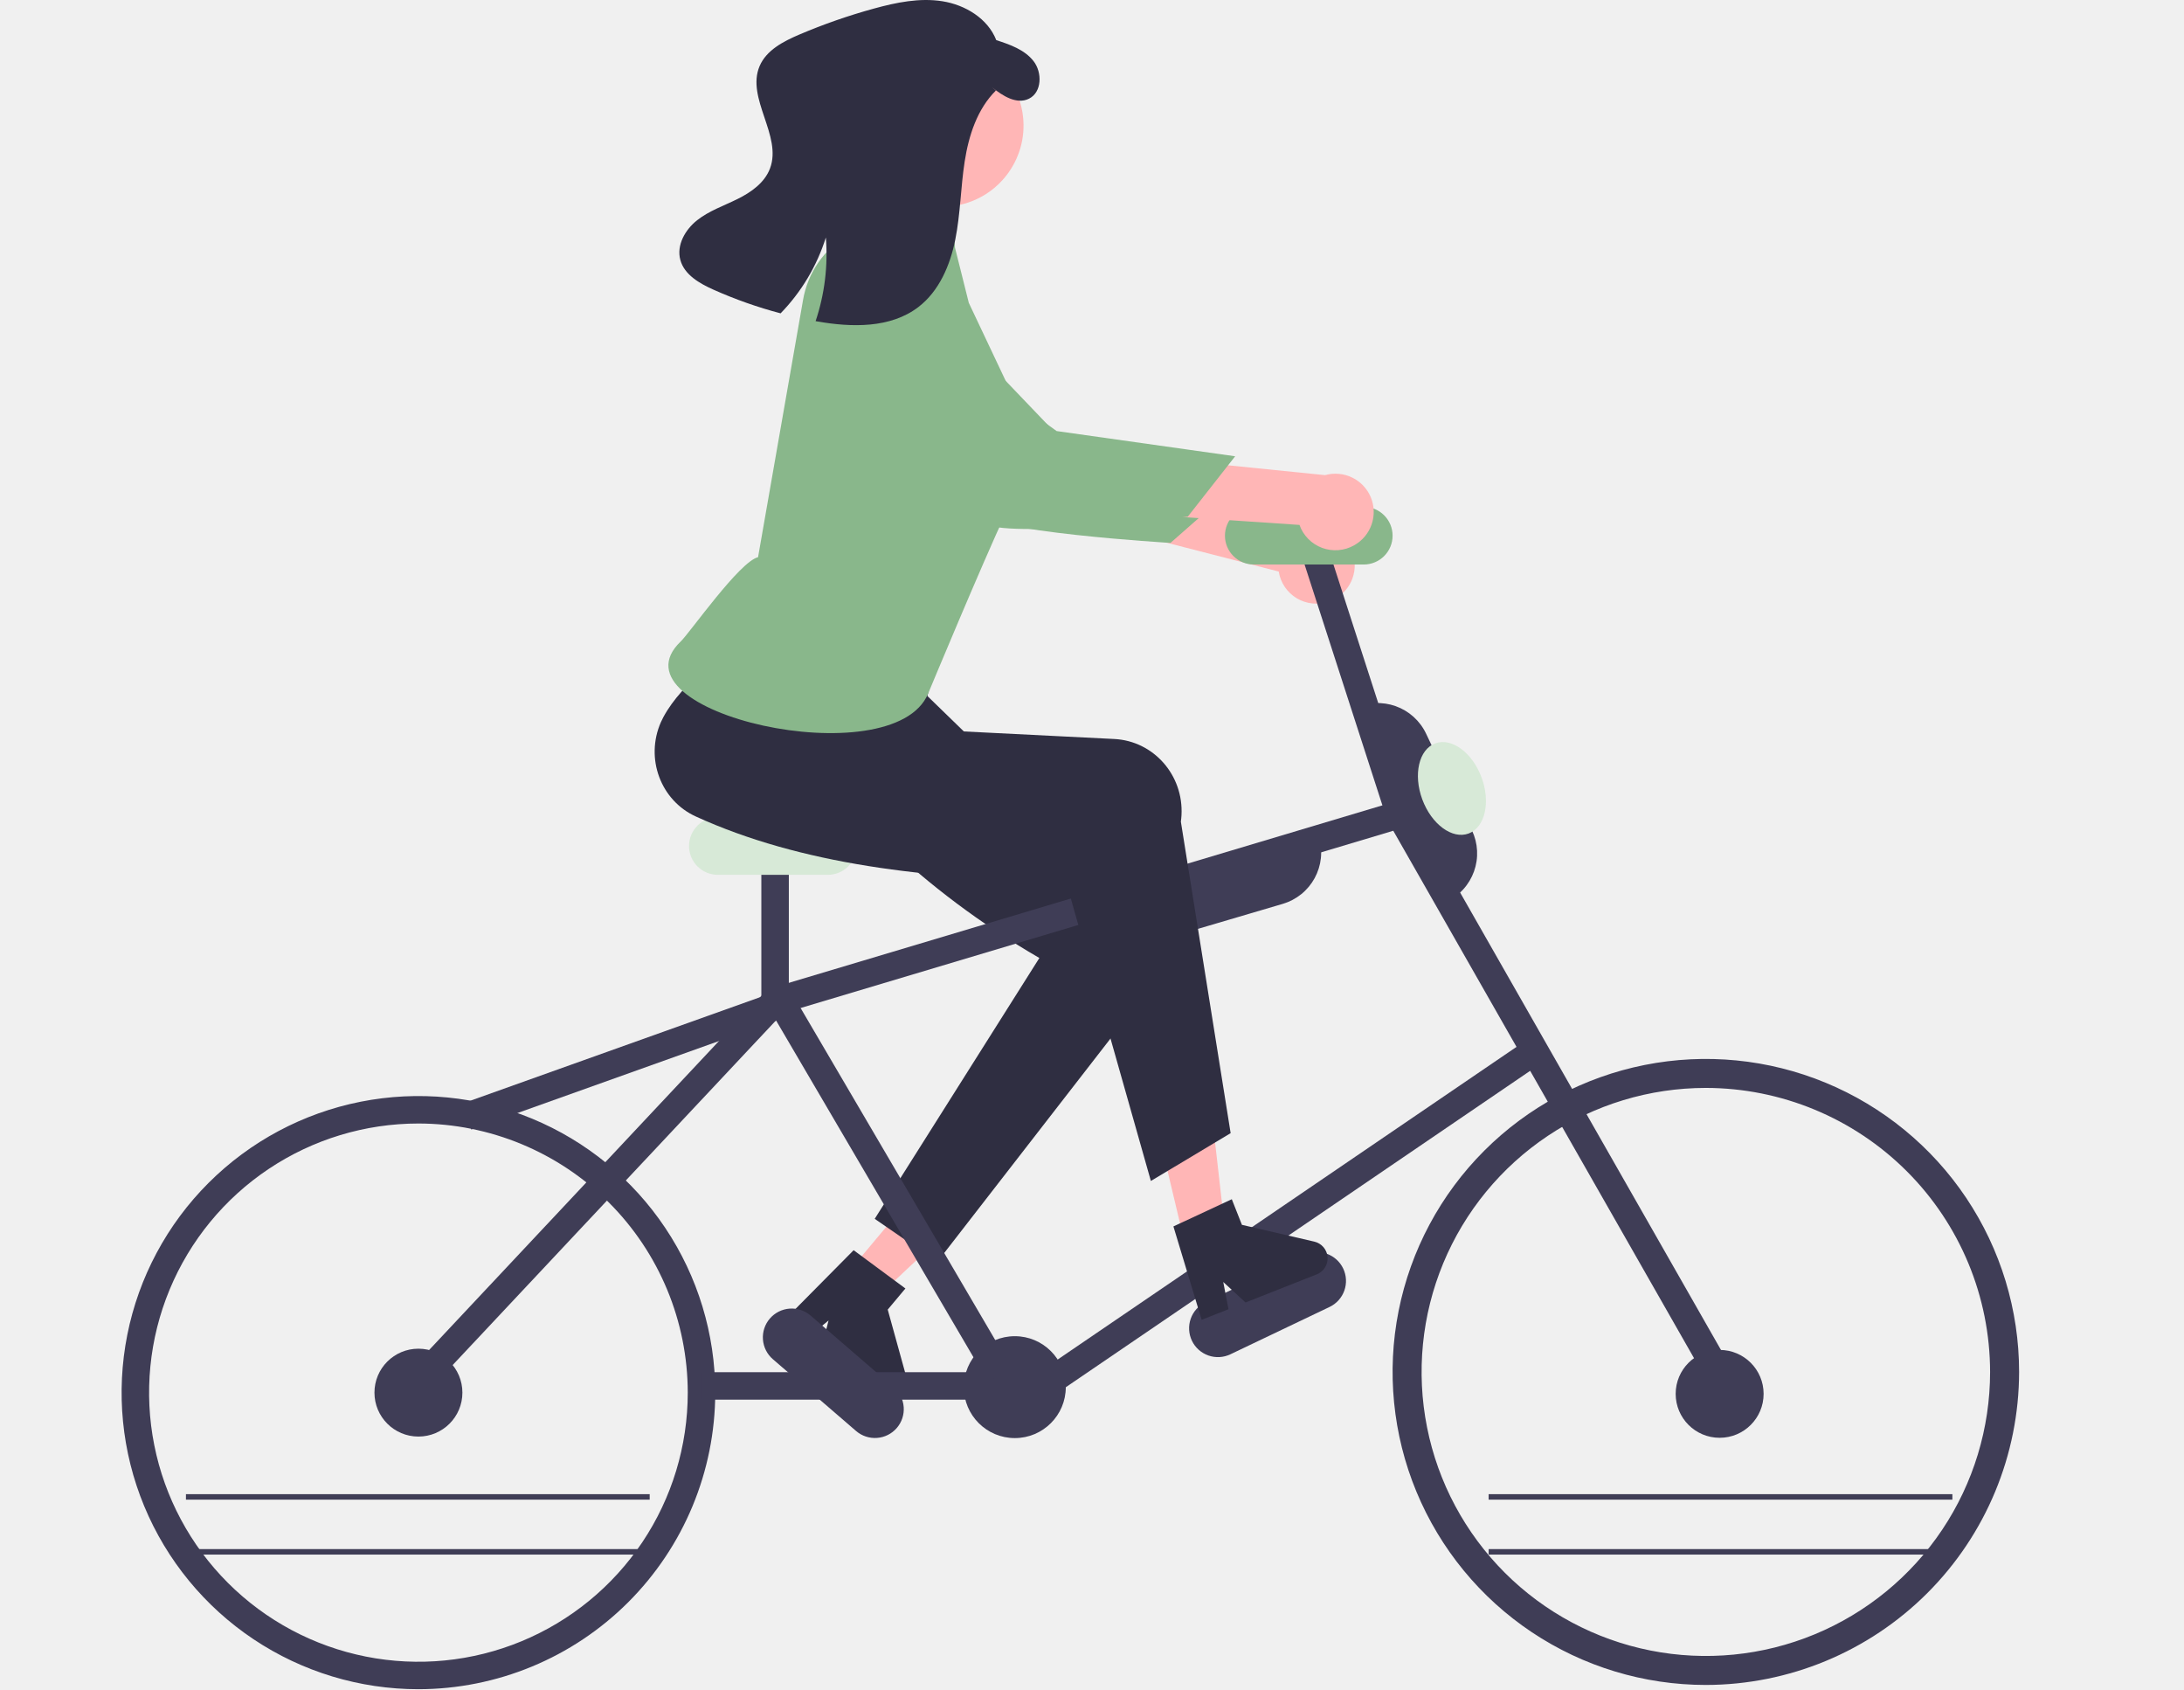
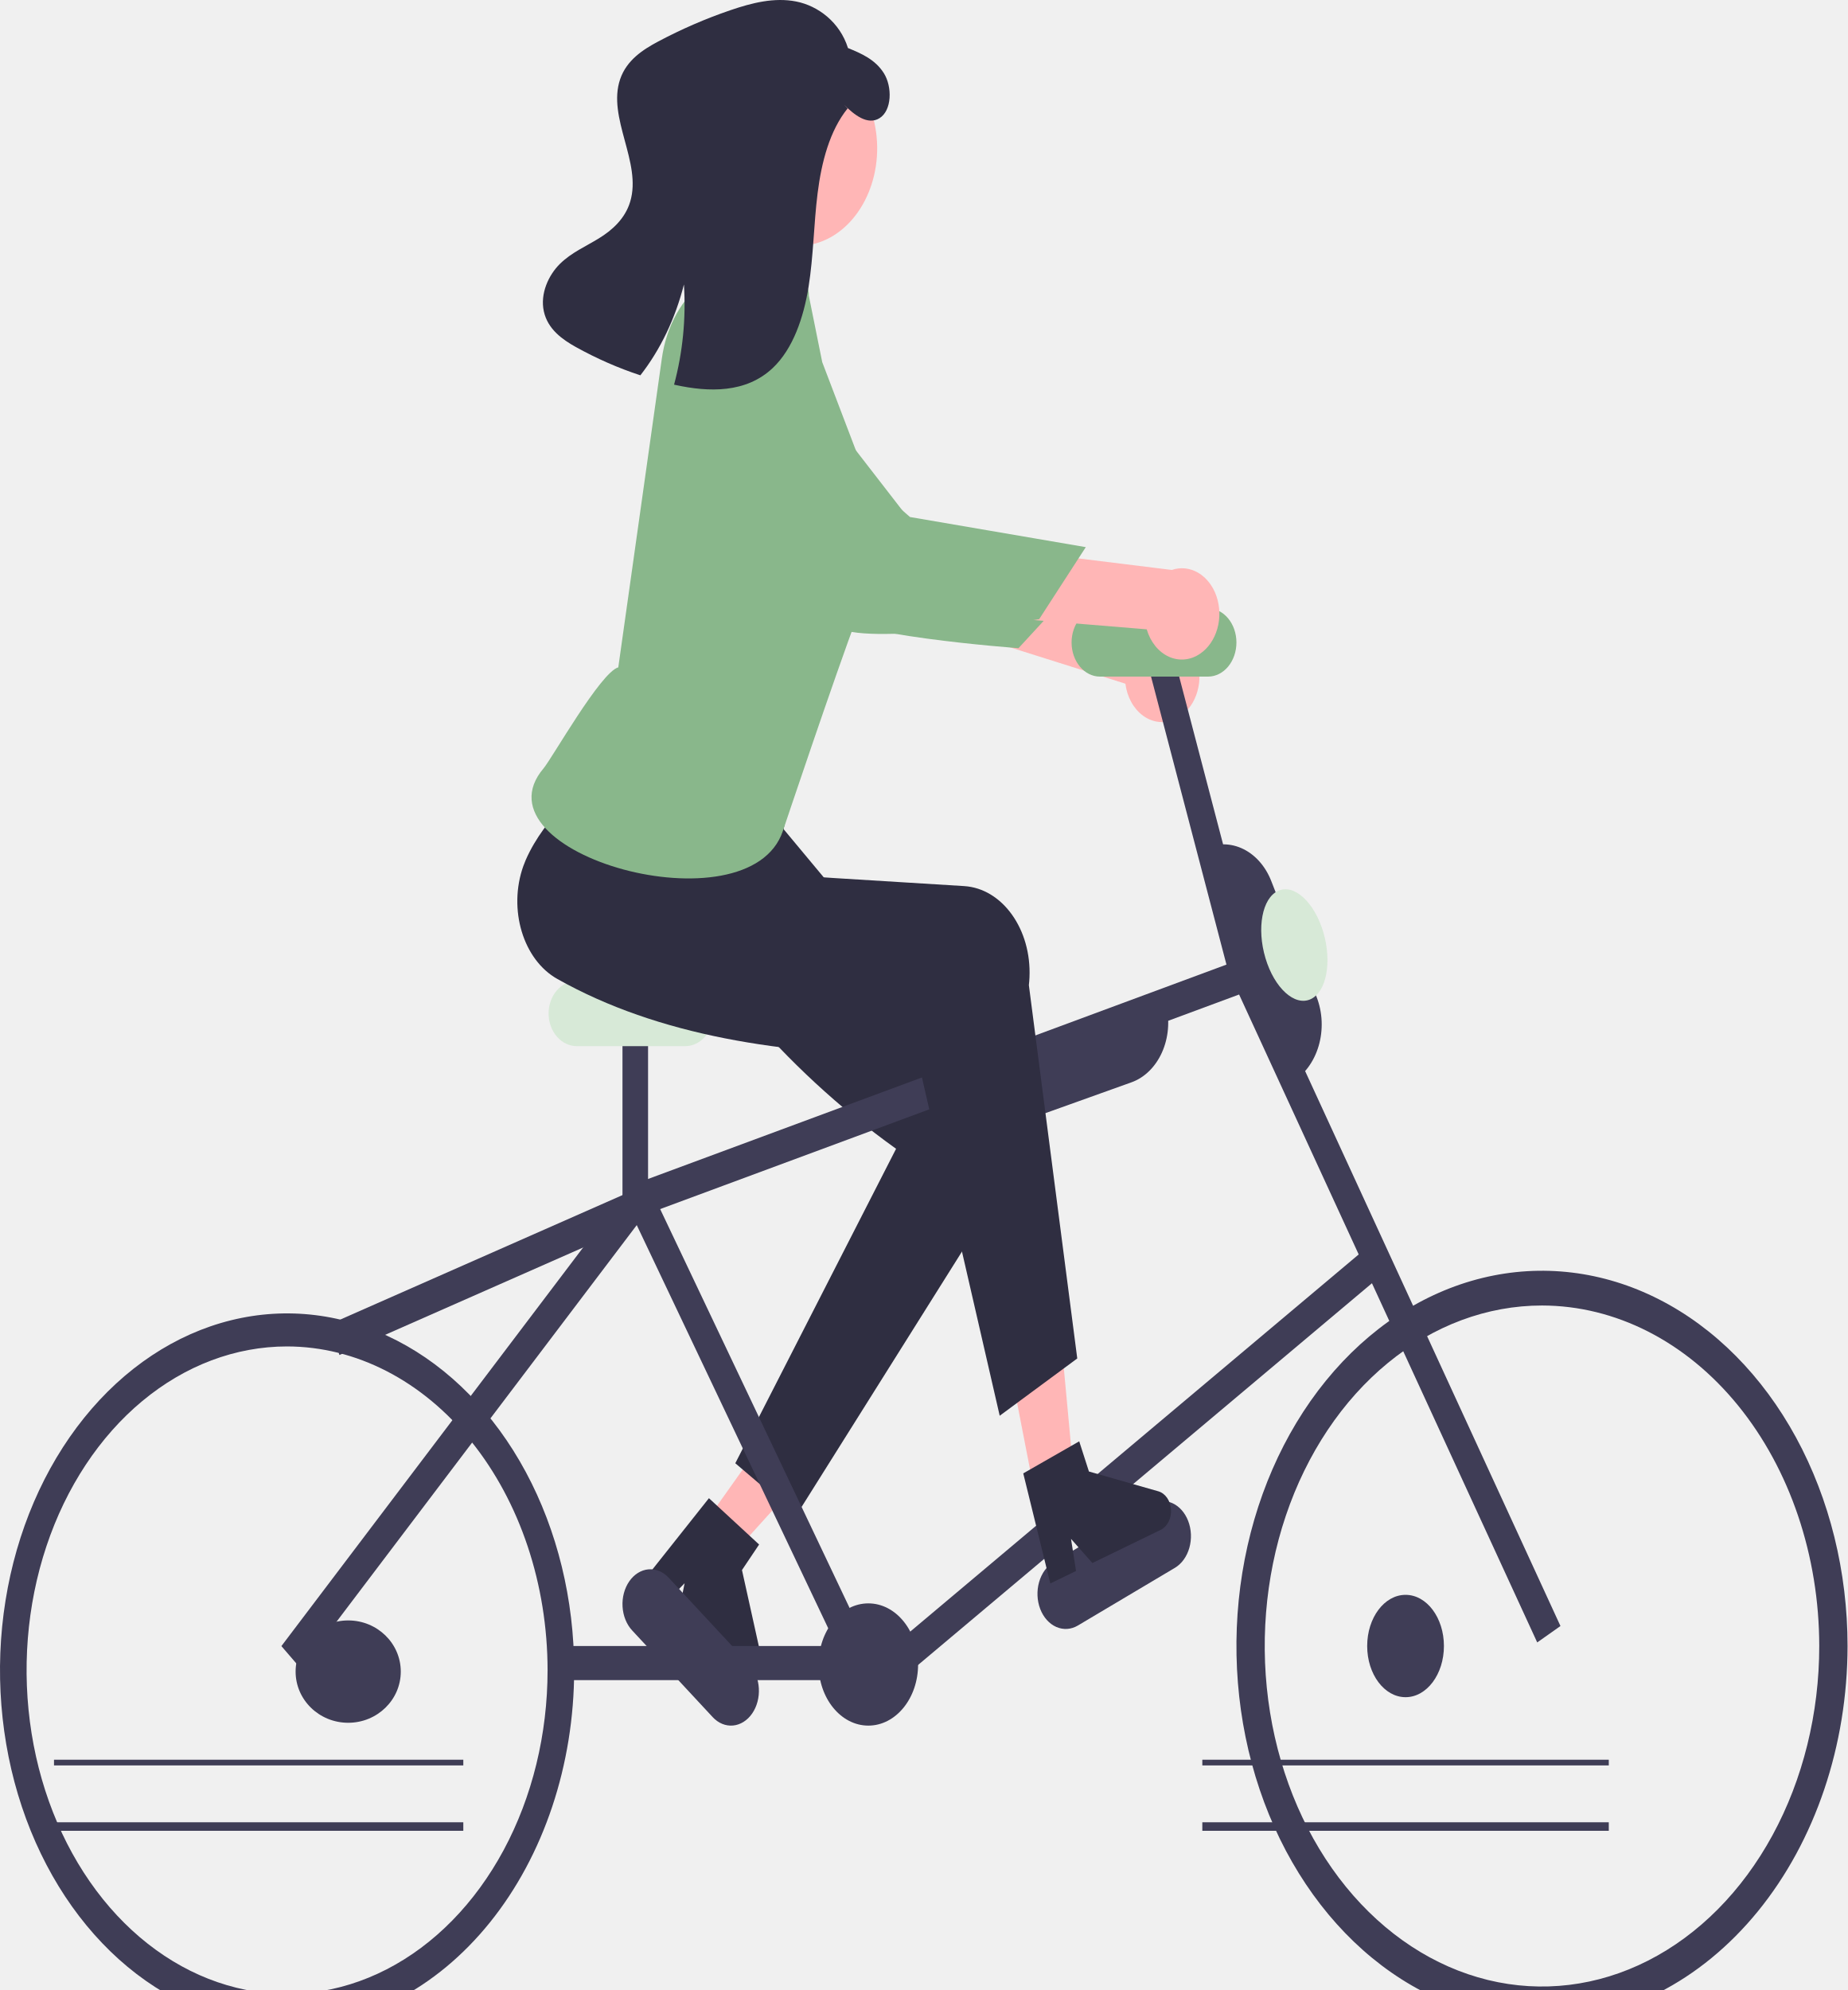
- <svg xmlns="http://www.w3.org/2000/svg" width="905" height="700" viewBox="0 0 905 700" fill="none">
-   <path d="M352.176 526.242L364.412 536.471L410.608 493.143L392.549 478.047L352.176 526.242Z" fill="#FFB6B6" />
-   <path d="M388.375 522.783L362.464 504.916L430.689 396.862C381.24 368.151 347.234 333.126 319.487 294.653C310.057 281.669 304.309 266.559 317.464 256.819C318.079 256.363 318.71 255.932 319.358 255.525C334.359 246.187 329.49 260.181 350.052 253.308L368.63 273.106L408.771 312.123L477.24 355.783C491.009 364.564 494.829 383.032 485.773 397.034C485.295 397.773 484.785 398.491 484.245 399.188L388.375 522.783Z" fill="#2F2E41" />
-   <path d="M353.726 517.911L375.18 533.775L367.854 542.52L376.052 572.162C376.457 573.626 376.383 575.181 375.841 576.6C375.298 578.019 374.316 579.228 373.038 580.05C371.759 580.872 370.251 581.264 368.733 581.169C367.216 581.074 365.768 580.497 364.602 579.522L340.276 559.186L343.33 547.03L334.446 554.312L325.274 546.644L353.726 517.911Z" fill="#2F2E41" />
-   <path d="M323.784 409.945L191.456 457.216L195.291 467.928L327.618 420.657L323.784 409.945Z" fill="#3F3D56" />
-   <path d="M354.731 592.805L320.251 563.066C317.852 560.995 316.375 558.057 316.144 554.898C315.913 551.739 316.947 548.618 319.019 546.221C321.091 543.823 324.031 542.346 327.193 542.114C330.356 541.882 333.48 542.914 335.881 544.983L370.36 574.723C371.55 575.748 372.525 576.997 373.231 578.398C373.937 579.8 374.359 581.327 374.474 582.892C374.59 584.456 374.395 586.029 373.902 587.518C373.408 589.008 372.626 590.386 371.6 591.573C370.573 592.761 369.322 593.735 367.919 594.44C366.516 595.144 364.987 595.566 363.42 595.68C361.854 595.795 360.28 595.6 358.789 595.106C357.298 594.613 355.919 593.831 354.731 592.805Z" fill="#3F3D56" />
-   <path d="M550.593 249.219C548.414 249.969 546.097 250.234 543.805 249.993C541.512 249.753 539.301 249.013 537.326 247.826C535.35 246.639 533.66 245.034 532.373 243.124C531.086 241.214 530.233 239.045 529.876 236.771L406.706 205.088L426.793 184.034L544.106 218.444C547.971 218.098 551.829 219.18 554.949 221.485C558.069 223.791 560.233 227.159 561.033 230.953C561.833 234.746 561.212 238.701 559.288 242.067C557.363 245.434 554.27 247.978 550.593 249.219Z" fill="#FFB6B6" />
-   <path d="M363.48 102.113C363.48 102.113 343.452 104.431 343.812 127.486C344.172 150.541 393.266 203.059 400.925 211.761C408.585 220.462 485.022 224.908 485.022 224.908L508.899 203.935L438.1 180.106L363.48 102.113Z" fill="#89B78B" />
-   <path d="M322.856 210.323L318.338 231.492C318.338 231.492 310.115 249.111 311.711 253.818C313.292 258.5 384.463 283.948 384.463 283.948C384.463 283.948 390.561 252.205 400.736 230.792L322.856 210.323Z" fill="#FFB6B6" />
-   <path d="M550.948 541.423L509.845 561.04C506.983 562.405 503.696 562.58 500.706 561.524C497.716 560.468 495.268 558.27 493.901 555.411C492.533 552.552 492.359 549.268 493.416 546.281C494.472 543.294 496.674 540.849 499.535 539.483L540.639 519.866C543.5 518.501 546.788 518.326 549.778 519.382C552.768 520.438 555.216 522.637 556.583 525.495C557.95 528.354 558.125 531.638 557.068 534.625C556.011 537.612 553.81 540.057 550.948 541.423Z" fill="#3F3D56" />
-   <path d="M706.863 698.016C681.191 698.016 656.094 690.411 634.748 676.163C613.402 661.915 596.765 641.664 586.94 617.97C577.115 594.276 574.545 568.205 579.553 543.052C584.562 517.899 596.924 494.794 615.078 476.66C633.231 458.525 656.36 446.176 681.54 441.172C706.719 436.169 732.819 438.737 756.537 448.551C780.256 458.365 800.529 474.985 814.792 496.309C829.055 517.633 836.668 542.703 836.668 568.348C836.629 602.726 822.941 635.685 798.606 659.994C774.271 684.303 741.278 697.977 706.863 698.016ZM706.863 450.687C683.568 450.687 660.795 457.588 641.425 470.517C622.056 483.445 606.959 501.822 598.044 523.321C589.129 544.821 586.796 568.479 591.341 591.303C595.886 614.127 607.104 635.092 623.577 651.547C640.049 668.003 661.037 679.209 683.885 683.749C706.733 688.289 730.416 685.959 751.938 677.053C773.46 668.148 791.856 653.067 804.798 633.717C817.741 614.368 824.649 591.62 824.649 568.348C824.614 537.154 812.193 507.246 790.111 485.188C768.03 463.13 738.091 450.722 706.863 450.687Z" fill="#3F3D56" />
-   <path d="M712.581 595.628C722.644 595.628 730.802 587.479 730.802 577.426C730.802 567.374 722.644 559.224 712.581 559.224C702.517 559.224 694.359 567.374 694.359 577.426C694.359 587.479 702.517 595.628 712.581 595.628Z" fill="#3F3D56" />
-   <path d="M173.386 699.783C149.06 699.783 125.281 692.577 105.054 679.077C84.828 665.576 69.063 646.387 59.754 623.937C50.445 601.486 48.009 576.782 52.755 552.949C57.501 529.115 69.215 507.223 86.416 490.04C103.617 472.857 125.533 461.155 149.391 456.415C173.25 451.674 197.98 454.107 220.454 463.406C242.929 472.706 262.138 488.454 275.653 508.659C289.167 528.864 296.381 552.618 296.381 576.919C296.344 609.493 283.374 640.723 260.316 663.756C237.258 686.79 205.995 699.746 173.386 699.783ZM173.386 465.43C151.313 465.43 129.735 471.969 111.381 484.219C93.028 496.47 78.723 513.882 70.276 534.254C61.829 554.626 59.618 577.042 63.925 598.669C68.231 620.295 78.861 640.161 94.469 655.753C110.077 671.345 129.964 681.963 151.613 686.265C173.263 690.566 195.703 688.359 216.096 679.92C236.489 671.482 253.92 657.192 266.183 638.858C278.447 620.524 284.992 598.969 284.992 576.919C284.959 547.36 273.19 519.022 252.267 498.121C231.344 477.22 202.976 465.464 173.386 465.43Z" fill="#3F3D56" />
-   <path d="M173.386 595.12C183.45 595.12 191.608 586.971 191.608 576.918C191.608 566.865 183.45 558.716 173.386 558.716C163.323 558.716 155.165 566.865 155.165 576.918C155.165 586.971 163.323 595.12 173.386 595.12Z" fill="#3F3D56" />
-   <path d="M420.514 595.75C432.183 595.75 441.643 586.3 441.643 574.643C441.643 562.986 432.183 553.536 420.514 553.536C408.844 553.536 399.385 562.986 399.385 574.643C399.385 586.3 408.844 595.75 420.514 595.75Z" fill="#3F3D56" />
-   <path d="M178.065 575.628L169.756 567.848L318.073 409.793L582.752 330.662L714.111 560.958L704.217 566.591L577.342 344.156L324.282 419.812L178.065 575.628Z" fill="#3F3D56" />
-   <path d="M402.57 568.452H290.653V579.828H402.57V568.452Z" fill="#3F3D56" />
-   <path d="M326.871 355.323H315.483V414.802H326.871V355.323Z" fill="#3F3D56" />
-   <path d="M548.312 220.736L537.476 224.232L574.628 339.157L585.465 335.661L548.312 220.736Z" fill="#3F3D56" />
-   <path d="M325.734 407.319L315.907 413.069L409.292 572.338L419.119 566.588L325.734 407.319Z" fill="#3F3D56" />
-   <path d="M633.066 430.516L432.64 567.045L439.056 576.444L639.482 439.915L633.066 430.516Z" fill="#3F3D56" />
-   <path d="M343.028 362.413H297.475C294.303 362.413 291.262 361.155 289.019 358.914C286.777 356.674 285.517 353.636 285.517 350.468C285.517 347.3 286.777 344.261 289.019 342.021C291.262 339.781 294.303 338.523 297.475 338.523H343.028C346.2 338.523 349.241 339.781 351.484 342.021C353.726 344.261 354.986 347.3 354.986 350.468C354.986 353.636 353.726 356.674 351.484 358.914C349.241 361.155 346.2 362.413 343.028 362.413Z" fill="#D7E9D7" />
-   <path d="M565.102 233.86H519.548C516.377 233.86 513.335 232.602 511.093 230.361C508.85 228.121 507.59 225.083 507.59 221.915C507.59 218.747 508.85 215.709 511.093 213.468C513.335 211.228 516.377 209.97 519.548 209.97H565.102C568.273 209.97 571.315 211.228 573.557 213.468C575.8 215.709 577.059 218.747 577.059 221.915C577.059 225.083 575.8 228.121 573.557 230.361C571.315 232.602 568.273 233.86 565.102 233.86Z" fill="#89B78B" />
-   <path d="M396.096 85.18C414.43 82.067 426.766 64.696 423.649 46.381C420.532 28.066 403.143 15.744 384.809 18.857C366.475 21.971 354.139 39.342 357.256 57.657C360.373 75.971 377.762 88.294 396.096 85.18Z" fill="#FFB6B6" />
-   <path d="M598.879 373.819L560.849 293.627L561.364 293.384C563.999 292.136 566.855 291.42 569.768 291.275C572.68 291.13 575.593 291.56 578.339 292.54C581.086 293.519 583.612 295.03 585.774 296.985C587.936 298.94 589.692 301.301 590.94 303.934L609.955 344.031C611.203 346.663 611.921 349.516 612.066 352.426C612.211 355.335 611.781 358.245 610.8 360.988C609.819 363.732 608.307 366.256 606.35 368.415C604.393 370.575 602.029 372.328 599.393 373.576L598.879 373.819Z" fill="#3F3D56" />
-   <path d="M482.629 387.914C477.841 387.902 473.185 386.346 469.353 383.478C465.521 380.611 462.718 376.584 461.36 371.998L461.199 371.452L546.397 346.341L546.558 346.886C547.384 349.68 547.65 352.609 547.342 355.506C547.034 358.403 546.158 361.211 544.764 363.77C543.369 366.329 541.484 368.588 539.216 370.419C536.947 372.25 534.34 373.617 531.543 374.441L488.944 386.997C486.894 387.603 484.767 387.912 482.629 387.914Z" fill="#3F3D56" />
-   <path d="M493.579 526.116L509.082 522.296L501.915 459.388L479.034 465.028L493.579 526.116Z" fill="#FFB6B6" />
-   <path d="M486.237 508.064L510.431 496.803L514.627 507.408L544.616 514.36C546.097 514.703 547.43 515.51 548.419 516.663C549.409 517.817 550.003 519.256 550.116 520.77C550.229 522.285 549.854 523.796 549.046 525.083C548.238 526.37 547.04 527.365 545.626 527.923L516.125 539.571L506.89 531.088L509.055 542.362L497.932 546.754L486.237 508.064Z" fill="#2F2E41" />
-   <path d="M509.951 469.43L476.895 489.233L441.639 364.853C384.446 364.366 331.564 357.969 288.388 338.267C273.76 331.651 267.253 314.152 273.854 299.183C274.163 298.483 274.497 297.796 274.858 297.122C283.263 281.59 299.557 272.469 314.015 256.327L385.734 282.778L380.595 302.071L461.722 306.139C478.037 306.957 490.51 321.113 489.582 337.758C489.533 338.637 489.447 339.512 489.323 340.385L509.951 469.43Z" fill="#2F2E41" />
-   <path d="M369.713 84.856L391.753 96.368C392.97 96.853 394.006 97.706 394.715 98.807C395.425 99.909 395.773 101.203 395.71 102.512L401.451 125.46L421.651 168.171C421.651 168.171 426.914 190.902 416.87 212.364C406.826 233.827 384.596 287.329 384.596 287.329C370.097 322.02 251.087 295.23 282.1 265.714C285.791 262.202 306.531 232.536 314.12 230.831L332.741 124.388C333.68 118.768 335.852 113.425 339.101 108.743C342.35 104.06 346.597 100.154 351.535 97.304C354.519 95.619 357.284 94.622 359.18 95.131C363.5 96.137 365.541 86.363 369.713 84.856Z" fill="#89B78B" />
-   <path d="M561.128 225.896C559.124 227.033 556.895 227.718 554.597 227.901C552.3 228.085 549.99 227.763 547.83 226.958C545.67 226.154 543.714 224.886 542.098 223.244C540.482 221.602 539.246 219.626 538.477 217.456L411.579 208.883L427.458 184.505L549.099 196.832C552.835 195.783 556.826 196.14 560.317 197.835C563.807 199.529 566.554 202.444 568.037 206.027C569.519 209.609 569.635 213.61 568.362 217.272C567.089 220.934 564.515 224.003 561.128 225.896Z" fill="#FFB6B6" />
-   <path d="M350.175 115.578C350.175 115.578 330.913 121.527 335.501 144.124C340.088 166.721 397.994 209.352 407.121 216.502C416.249 223.652 492.205 214.015 492.205 214.015L511.826 189.021L437.852 178.572L350.175 115.578Z" fill="#89B78B" />
-   <path d="M426.37 40.891C421.286 43.393 415.528 39.767 411.079 36.16L412.671 37.505C404.952 45.163 401.42 56.102 399.749 66.853C398.077 77.591 397.991 88.557 395.855 99.225C393.718 109.881 389.168 120.612 380.53 127.215C368.959 136.057 352.869 135.663 338.531 133.136C338.34 133.099 338.162 133.072 337.971 133.035C341.707 121.889 343.151 110.104 342.217 98.387C338.501 110.177 332.081 120.936 323.467 129.809C313.952 127.298 304.656 124.022 295.67 120.013C289.856 117.412 283.587 113.837 281.917 107.693C280.244 101.596 283.917 95.145 288.877 91.233C293.837 87.321 299.953 85.244 305.62 82.435C311.278 79.639 316.865 75.679 319.082 69.763C324.193 56.155 309.073 40.756 314.766 27.373C317.574 20.791 324.579 17.155 331.17 14.34C341.231 10.053 351.571 6.45 362.118 3.556C371.378 1.014 381.053 -0.987 390.527 0.52C400.002 2.026 409.328 7.678 412.824 16.616C418.524 18.475 424.576 20.574 428.27 25.313C431.963 30.04 431.754 38.246 426.37 40.891Z" fill="#2F2E41" />
-   <path d="M269.215 618.981H77.051V621.256H269.215V618.981Z" fill="#3F3D56" />
-   <path d="M269.215 641.734H77.051V644.009H269.215V641.734Z" fill="#3F3D56" />
-   <path d="M809.024 618.981H616.86V621.256H809.024V618.981Z" fill="#3F3D56" />
-   <path d="M809.024 641.734H616.86V644.009H809.024V641.734Z" fill="#3F3D56" />
-   <path d="M608.557 345.297C615.341 342.792 617.747 332.401 613.931 322.088C610.114 311.774 601.521 305.445 594.736 307.95C587.952 310.456 585.546 320.847 589.362 331.16C593.179 341.473 601.773 347.803 608.557 345.297Z" fill="#D7E9D7" />
+ <svg xmlns="http://www.w3.org/2000/svg" width="650" height="700" viewBox="0 0 650 700" fill="none">
+   <g clip-path="url(#clip0_158_199)">
+     <path d="M248 535.671L258.47 546L298 502.244L282.547 487L248 535.671Z" fill="#FFB6B6" />
+     <path d="M280.175 533L258.692 514.71L315.257 404.096C274.26 374.704 246.066 338.849 223.061 299.465C215.243 286.174 210.477 270.705 221.384 260.734C221.894 260.268 222.417 259.827 222.954 259.41C235.391 249.851 231.354 264.177 248.402 257.141L263.805 277.408L297.086 317.349L353.852 362.044C365.268 371.032 368.435 389.938 360.927 404.272C360.531 405.029 360.108 405.764 359.66 406.477L280.175 533Z" fill="#2F2E41" />
+     <path d="M249.415 527L267.07 543.297L261.041 552.281L267.788 582.733C268.121 584.237 268.06 585.834 267.614 587.292C267.168 588.75 266.36 589.992 265.307 590.836C264.255 591.68 263.014 592.083 261.765 591.986C260.516 591.888 259.325 591.295 258.365 590.294L238.346 569.402L240.859 556.914L233.548 564.395L226 556.518L249.415 527Z" fill="#2F2E41" />
+     <path d="M225.643 417.458L116.237 465.702L119.408 476.634L228.813 428.391L225.643 417.458Z" fill="#3F3D56" />
+     <path d="M250.744 604.019L222.403 573.52C220.431 571.396 219.216 568.383 219.026 565.143C218.836 561.904 219.686 558.703 221.39 556.244C223.093 553.786 225.51 552.271 228.109 552.033C230.708 551.795 233.277 552.853 235.25 554.975L263.592 585.474C264.569 586.526 265.371 587.806 265.951 589.244C266.532 590.681 266.879 592.247 266.974 593.852C267.068 595.457 266.908 597.069 266.503 598.597C266.097 600.125 265.454 601.538 264.61 602.756C263.767 603.974 262.739 604.972 261.585 605.695C260.432 606.418 259.175 606.85 257.887 606.967C256.6 607.085 255.306 606.885 254.08 606.379C252.855 605.873 251.721 605.071 250.744 604.019Z" fill="#3F3D56" />
+     <path d="M413.079 253.127C411.275 253.888 409.358 254.157 407.46 253.913C405.563 253.668 403.733 252.918 402.098 251.714C400.464 250.51 399.065 248.882 397.999 246.944C396.934 245.007 396.229 242.806 395.933 240.499L294 208.358L310.624 187L407.71 221.907C410.908 221.556 414.101 222.654 416.683 224.993C419.265 227.331 421.057 230.749 421.718 234.597C422.38 238.445 421.866 242.457 420.274 245.872C418.681 249.287 416.121 251.868 413.079 253.127Z" fill="#FFB6B6" />
+     <path d="M258.206 103C258.206 103 241.707 105.36 242.004 128.828C242.3 152.297 282.743 205.759 289.053 214.617C295.362 223.474 358.33 228 358.33 228L378 206.65L319.676 182.394L258.206 103Z" fill="#89B78B" />
+     <path d="M225.286 214L221.59 235.564C221.59 235.564 214.863 253.512 216.168 258.307C217.462 263.076 275.687 289 275.687 289C275.687 289 280.676 256.664 289 234.851L225.286 214Z" fill="#FFB6B6" />
+     <path d="M413.35 551.503L379.213 571.793C376.836 573.206 374.106 573.386 371.622 572.294C369.139 571.202 367.106 568.928 365.97 565.971C364.835 563.014 364.69 559.618 365.568 556.528C366.445 553.439 368.273 550.909 370.65 549.497L404.787 529.207C407.164 527.794 409.894 527.614 412.378 528.706C414.861 529.798 416.894 532.072 418.03 535.029C419.165 537.986 419.31 541.382 418.432 544.472C417.555 547.561 415.727 550.091 413.35 551.503Z" fill="#3F3D56" />
+     <path d="M542.5 711C521.239 711 500.455 703.258 482.776 688.754C465.098 674.25 451.319 653.634 443.183 629.514C435.047 605.394 432.918 578.854 437.066 553.248C441.214 527.643 451.452 504.122 466.486 485.662C481.52 467.201 500.675 454.63 521.528 449.536C542.381 444.443 563.995 447.057 583.638 457.048C603.282 467.039 620.071 483.958 631.883 505.665C643.695 527.372 650 552.893 650 579C649.968 613.997 638.632 647.548 618.478 672.295C598.325 697.041 571.001 710.96 542.5 711ZM542.5 459.222C523.207 459.222 504.348 466.247 488.306 479.408C472.265 492.57 459.762 511.277 452.379 533.163C444.996 555.05 443.064 579.133 446.828 602.368C450.592 625.602 459.882 646.945 473.524 663.696C487.166 680.447 504.548 691.855 523.47 696.476C542.392 701.098 562.005 698.726 579.829 689.66C597.654 680.595 612.888 665.242 623.607 645.545C634.325 625.848 640.046 602.69 640.046 579C640.017 547.244 629.73 516.799 611.443 494.344C593.156 471.889 568.362 459.258 542.5 459.222Z" fill="#3F3D56" />
+     <path d="M494.5 597C501.956 597 508 588.941 508 579C508 569.059 501.956 561 494.5 561C487.044 561 481 569.059 481 579C481 588.941 487.044 597 494.5 597Z" fill="#3F3D56" />
+     <path d="M101 713C81.024 713 61.497 705.64 44.887 691.849C28.278 678.059 15.333 658.459 7.688 635.527C0.044 612.595 -1.956 587.361 1.941 563.016C5.838 538.672 15.457 516.31 29.582 498.758C43.707 481.207 61.704 469.254 81.296 464.412C100.888 459.569 121.196 462.054 139.651 471.553C158.106 481.052 173.88 497.138 184.978 517.776C196.076 538.414 202 562.678 202 587.5C201.97 620.773 191.319 652.673 172.384 676.2C153.45 699.728 127.778 712.962 101 713ZM101 473.62C82.874 473.62 65.154 480.299 50.083 492.813C35.012 505.326 23.265 523.111 16.328 543.92C9.392 564.729 7.577 587.626 11.113 609.717C14.649 631.807 23.378 652.099 36.195 668.025C49.012 683.951 65.342 694.797 83.12 699.191C100.898 703.586 119.326 701.33 136.072 692.711C152.819 684.092 167.132 669.496 177.203 650.768C187.273 632.041 192.648 610.023 192.648 587.5C192.621 557.308 182.956 528.362 165.775 507.013C148.593 485.663 125.298 473.655 101 473.62Z" fill="#3F3D56" />
+     <path d="M122.5 606C132.717 606 141 597.941 141 588C141 578.059 132.717 570 122.5 570C112.283 570 104 578.059 104 588C104 597.941 112.283 606 122.5 606Z" fill="#3F3D56" />
+     <path d="M305.5 607C315.165 607 323 597.374 323 585.5C323 573.626 315.165 564 305.5 564C295.835 564 288 573.626 288 585.5C288 597.374 295.835 607 305.5 607Z" fill="#3F3D56" />
+     <path d="M105.869 587L99 579.028L221.608 417.08L440.41 336L549 571.969L540.821 577.74L435.937 349.826L226.741 427.346L105.869 587Z" fill="#3F3D56" />
+     <path d="M290 579H198V591H290V579Z" fill="#3F3D56" />
+     <path d="M228 362H219V422H228V362Z" fill="#3F3D56" />
+     <path d="M411.279 224.356L402.319 227.924L433.036 345.214L441.996 341.646L411.279 224.356Z" fill="#3F3D56" />
+     <path d="M227.256 414.778L219.131 420.646L296.339 583.192L304.464 577.324L227.256 414.778Z" fill="#3F3D56" />
+     <path d="M481.352 438.452L315.643 577.791L320.948 587.383L486.656 448.044L481.352 438.452Z" fill="#3F3D56" />
+     <path d="M241.016 368H202.984C200.336 368 197.796 366.788 195.924 364.632C194.052 362.475 193 359.55 193 356.5C193 353.45 194.052 350.525 195.924 348.368C197.796 346.212 200.336 345 202.984 345H241.016C243.664 345 246.204 346.212 248.076 348.368C249.948 350.525 251 353.45 251 356.5C251 359.55 249.948 362.475 248.076 364.632C246.204 366.788 243.664 368 241.016 368Z" fill="#D7E9D7" />
+     <path d="M425.016 238H386.984C384.336 238 381.796 236.736 379.924 234.485C378.052 232.235 377 229.183 377 226C377 222.817 378.052 219.765 379.924 217.515C381.796 215.264 384.336 214 386.984 214H425.016C427.664 214 430.204 215.264 432.076 217.515C433.948 219.765 435 222.817 435 226C435 229.183 433.948 232.235 432.076 234.485C430.204 236.736 427.664 238 425.016 238Z" fill="#89B78B" />
+     <path d="M285.429 86.012C300.588 82.834 310.787 65.106 308.21 46.414C305.633 27.723 291.255 15.147 276.097 18.325C260.939 21.502 250.74 39.231 253.317 57.922C255.894 76.614 270.271 89.19 285.429 86.012Z" fill="#FFB6B6" />
+     <path d="M453.912 381L422 299.421L422.432 299.173C424.644 297.904 427.04 297.175 429.484 297.028C431.928 296.881 434.372 297.318 436.677 298.314C438.981 299.311 441.101 300.848 442.915 302.837C444.729 304.825 446.202 307.228 447.25 309.906L463.206 350.696C464.253 353.374 464.855 356.276 464.977 359.236C465.099 362.196 464.738 365.156 463.915 367.947C463.092 370.738 461.823 373.305 460.181 375.502C458.538 377.7 456.555 379.483 454.343 380.752L453.912 381Z" fill="#3F3D56" />
+     <path d="M358.389 394C354.504 393.988 350.726 392.453 347.617 389.625C344.507 386.797 342.233 382.826 341.131 378.303L341 377.765L410.132 353L410.263 353.538C410.933 356.294 411.149 359.182 410.899 362.039C410.649 364.896 409.939 367.666 408.807 370.189C407.676 372.712 406.146 374.941 404.305 376.746C402.465 378.552 400.349 379.9 398.08 380.713L363.513 393.095C361.85 393.693 360.124 393.998 358.389 394Z" fill="#3F3D56" />
+     <path d="M366.102 536L379 532.107L373.037 468L354 473.748L366.102 536Z" fill="#FFB6B6" />
+     <path d="M360 518.272L379.689 507L383.104 517.616L407.508 524.574C408.714 524.917 409.798 525.725 410.603 526.88C411.408 528.034 411.892 529.475 411.984 530.991C412.076 532.507 411.771 534.02 411.113 535.308C410.456 536.596 409.481 537.592 408.33 538.151L384.323 549.81L376.807 541.319L378.569 552.604L369.518 557L360 518.272Z" fill="#2F2E41" />
+     <path d="M379 477.849L351.716 498L322.616 371.434C275.41 370.938 231.762 364.429 196.125 344.381C184.051 337.648 178.68 319.841 184.129 304.609C184.384 303.897 184.66 303.198 184.958 302.512C191.895 286.707 205.344 277.425 217.277 261L276.473 287.916L272.232 307.548L339.193 311.688C352.659 312.52 362.954 326.925 362.188 343.862C362.147 344.756 362.076 345.648 361.974 346.535L379 477.849Z" fill="#2F2E41" />
+     <path d="M263.197 86L281.304 97.73C282.305 98.225 283.156 99.094 283.738 100.216C284.321 101.339 284.607 102.658 284.556 103.991L289.272 127.375L305.868 170.896C305.868 170.896 310.192 194.058 301.94 215.928C293.688 237.797 275.424 292.315 275.424 292.315C263.513 327.664 165.739 300.366 191.218 270.29C194.25 266.711 211.29 236.483 217.525 234.745L232.823 126.282C233.594 120.556 235.378 115.112 238.048 110.34C240.717 105.569 244.206 101.589 248.263 98.685C250.715 96.968 252.987 95.951 254.544 96.47C258.093 97.495 259.77 87.536 263.197 86Z" fill="#89B78B" />
+     <path d="M422.261 229.918C420.595 231.07 418.743 231.763 416.834 231.949C414.925 232.135 413.006 231.809 411.211 230.994C409.417 230.179 407.791 228.895 406.448 227.233C405.105 225.57 404.078 223.569 403.439 221.371L298 212.689L311.194 188L412.266 200.484C415.37 199.422 418.686 199.784 421.586 201.5C424.486 203.216 426.769 206.168 428.001 209.796C429.233 213.424 429.329 217.476 428.271 221.185C427.213 224.894 425.075 228.001 422.261 229.918Z" fill="#FFB6B6" />
+     <path d="M246.858 118C246.858 118 230.755 124.031 234.591 146.942C238.426 169.852 286.836 213.074 294.466 220.323C302.097 227.572 365.597 217.801 365.597 217.801L382 192.462L320.157 181.867L246.858 118Z" fill="#89B78B" />
+     <path d="M309.404 41.587C305.248 44.132 300.542 40.444 296.906 36.776L298.207 38.144C291.898 45.932 289.011 57.058 287.645 67.991C286.278 78.913 286.208 90.066 284.463 100.915C282.716 111.753 278.997 122.667 271.937 129.382C262.479 138.375 249.328 137.974 237.608 135.404C237.452 135.367 237.307 135.339 237.15 135.301C240.204 123.966 241.385 111.98 240.621 100.063C237.584 112.054 232.336 122.997 225.296 132.02C217.519 129.467 209.92 126.135 202.576 122.058C197.823 119.412 192.7 115.777 191.335 109.528C189.967 103.327 192.97 96.766 197.024 92.787C201.078 88.809 206.076 86.696 210.708 83.839C215.333 80.996 219.9 76.968 221.711 70.952C225.889 57.112 213.531 41.45 218.184 27.839C220.479 21.145 226.205 17.447 231.592 14.584C239.815 10.224 248.266 6.559 256.888 3.616C264.456 1.031 272.364 -1.004 280.108 0.529C287.852 2.061 295.474 7.809 298.332 16.899C302.99 18.79 307.937 20.925 310.957 25.744C313.975 30.552 313.804 38.897 309.404 41.587Z" fill="#2F2E41" />
+     <path d="M163 619H19V621H163V619Z" fill="#3F3D56" />
+     <path d="M163 641H19V644H163V641Z" fill="#3F3D56" />
+     <path d="M566 619H423V621H566V619Z" fill="#3F3D56" />
+     <path d="M566 641H423V644H566V641Z" fill="#3F3D56" />
+     <path d="M461.088 351.481C466.697 348.924 468.686 338.319 465.531 327.793C462.375 317.268 455.27 310.808 449.661 313.365C444.052 315.922 442.063 326.527 445.218 337.053C448.374 347.578 455.479 354.038 461.088 351.481Z" fill="#D7E9D7" />
+   </g>
+   <defs>
+     <clipPath id="clip0_158_199">
+       <rect width="650" height="700" fill="white" />
+     </clipPath>
+   </defs>
</svg>
